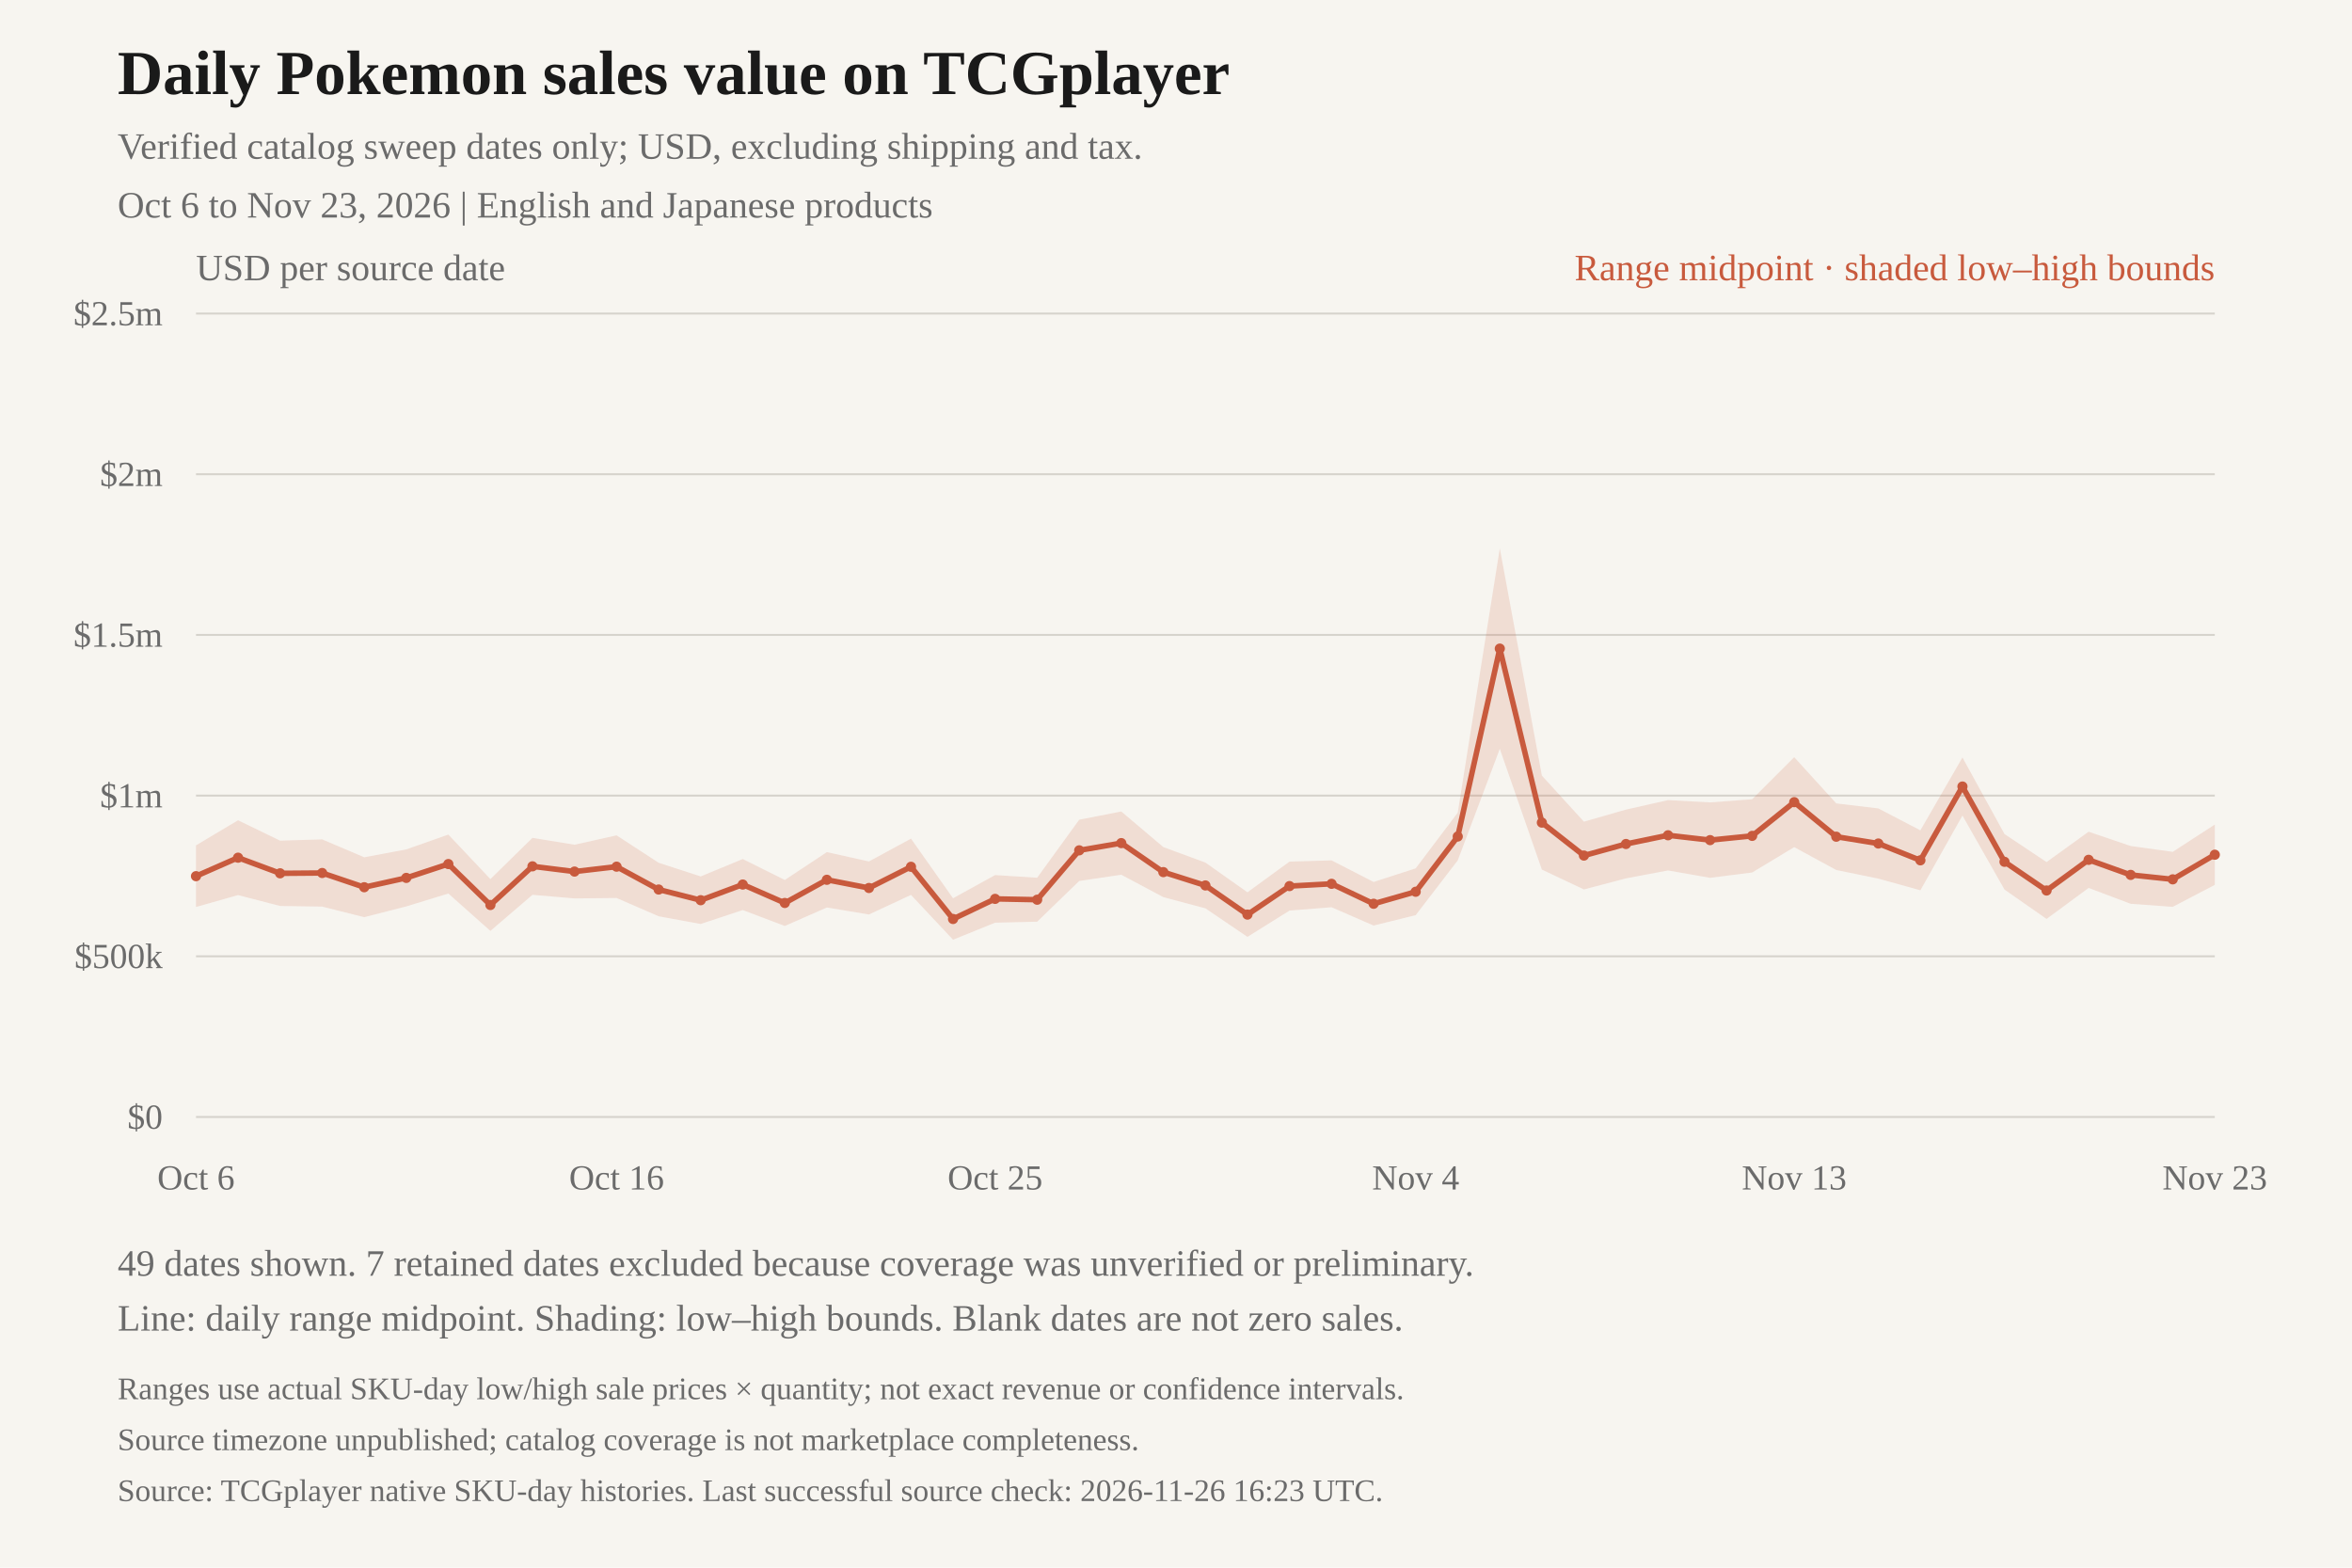
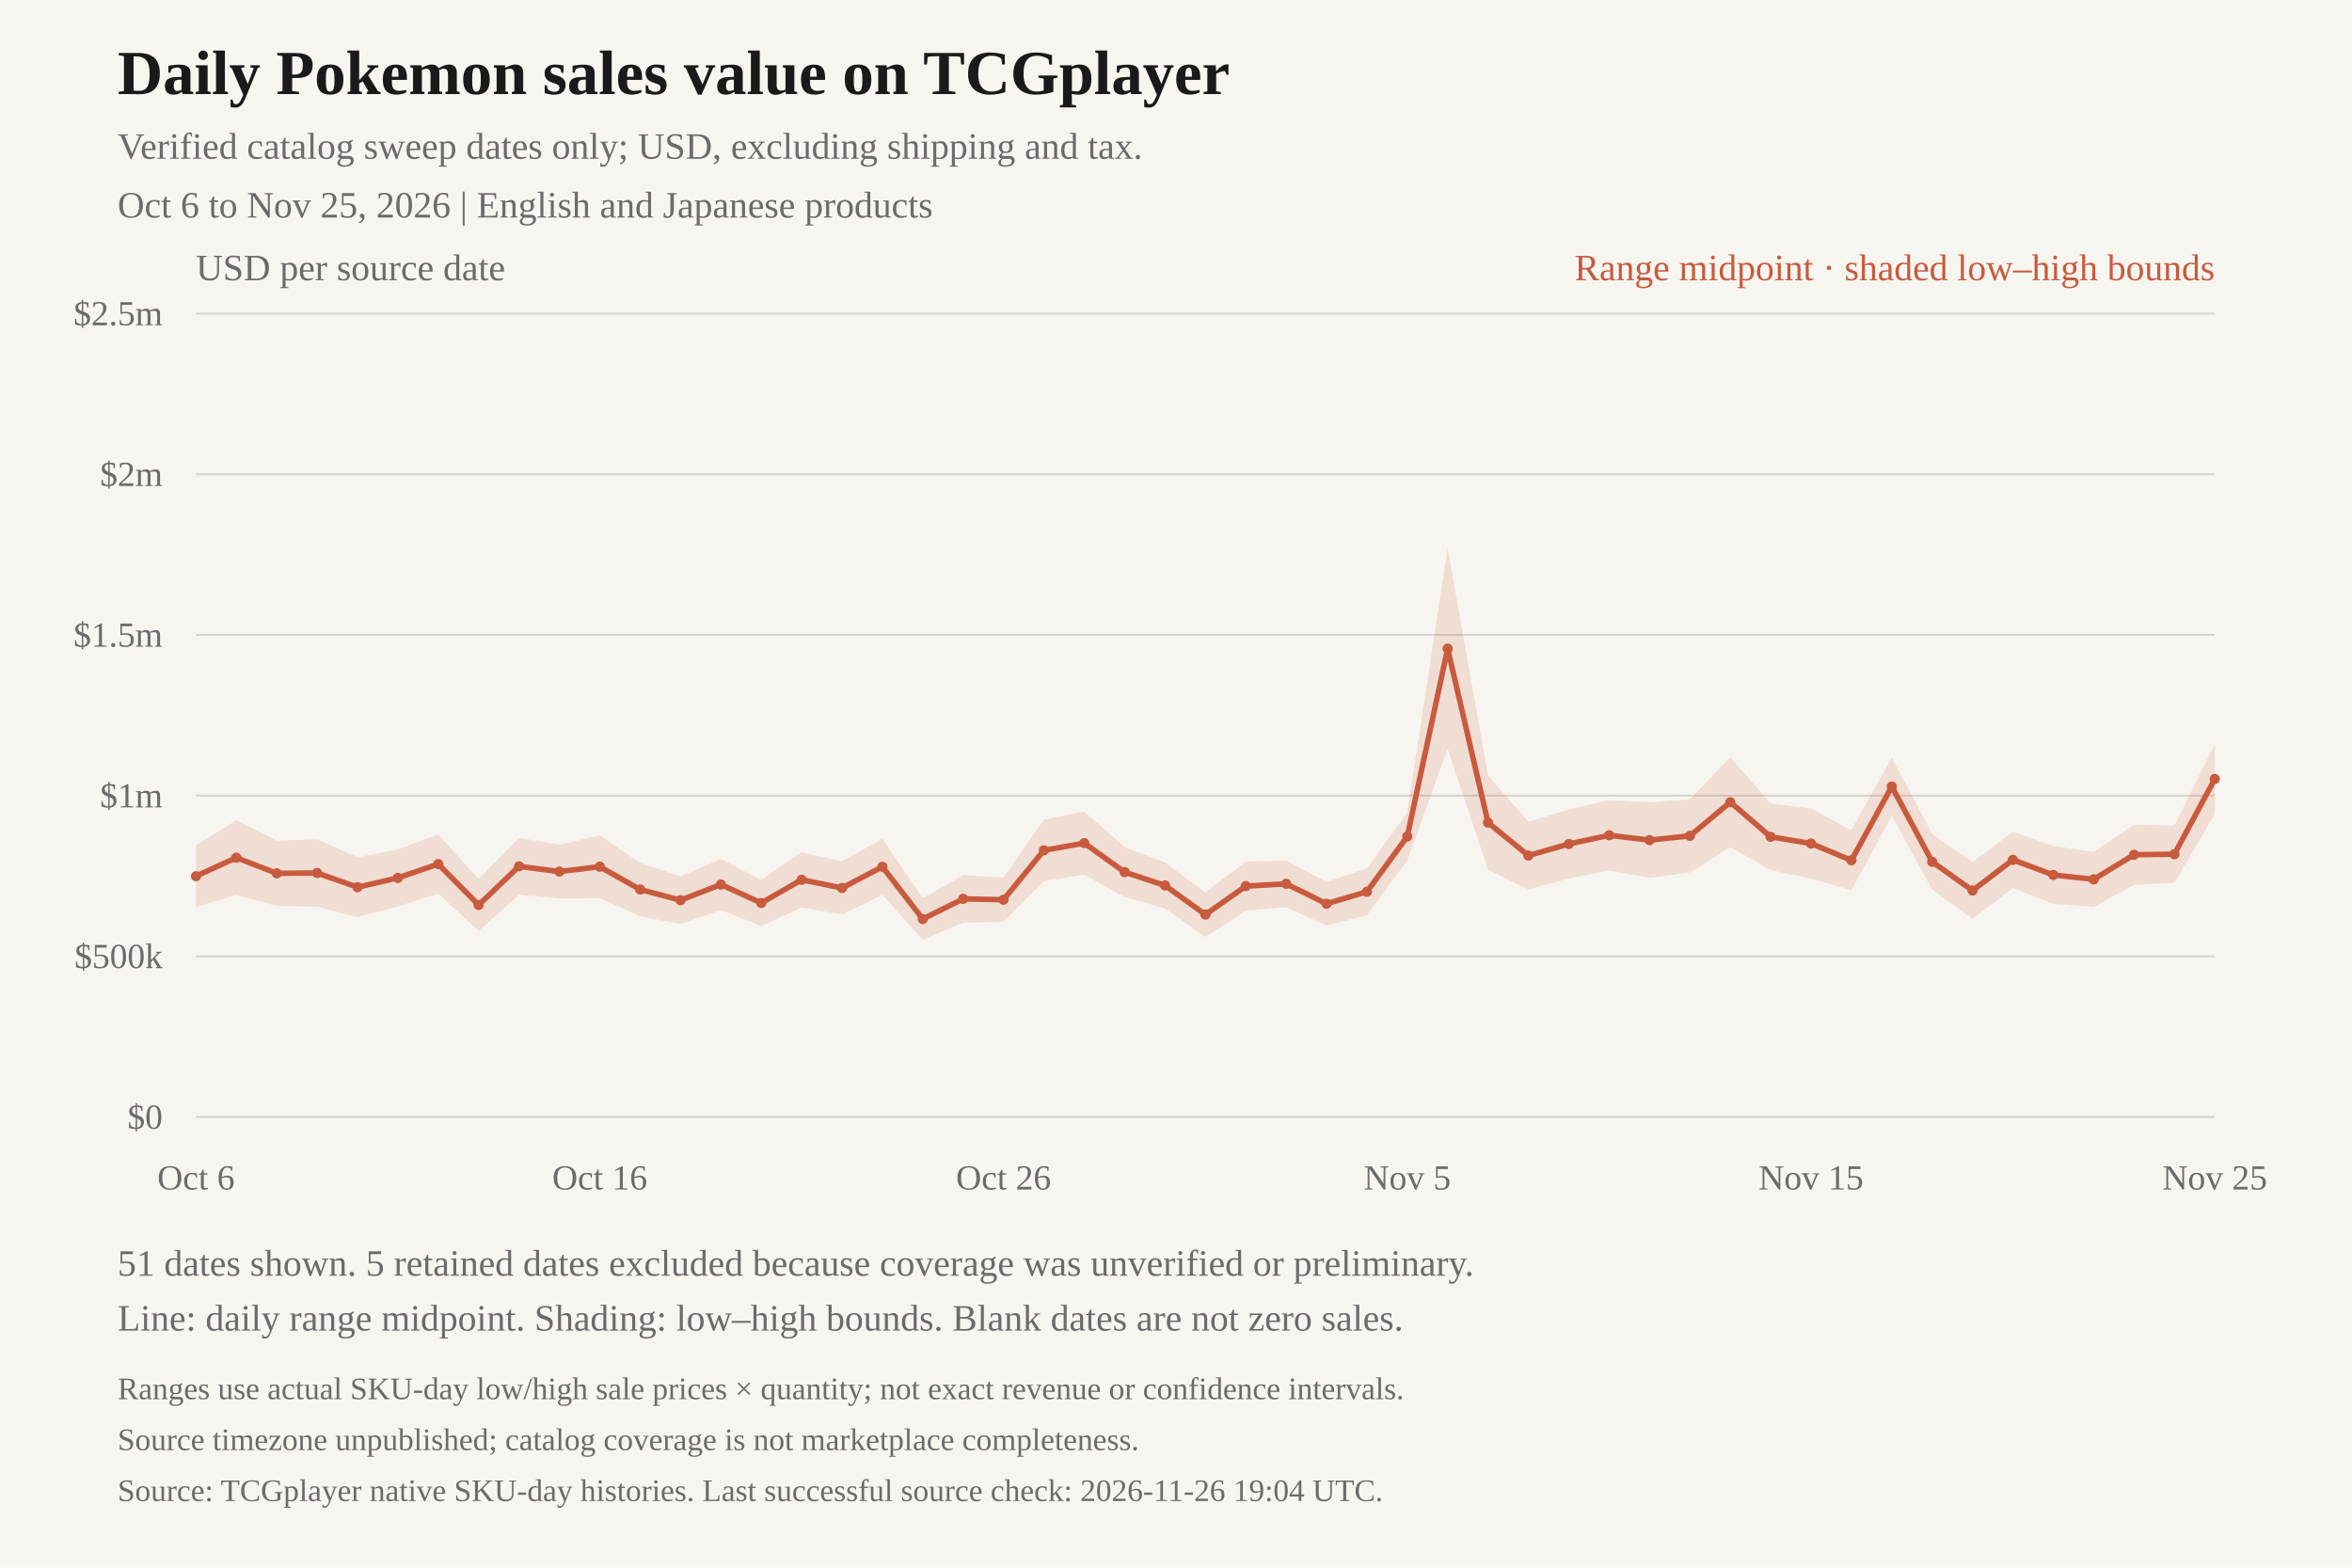
<svg xmlns="http://www.w3.org/2000/svg" width="1200" height="800" viewBox="0 0 1200 800" role="img" aria-labelledby="title description">
  <style>text{font-family:Georgia,"Liberation Serif","Times New Roman",serif;fill:#1A1A1A;font-size:19px}.title{font-size:32px;font-weight:600}.muted,.axis{fill:#6B6B6B}.axis{font-size:18px}.note{font-size:16px;fill:#6B6B6B}.grid{stroke:#D6D3CC;stroke-width:1}</style>
  <rect data-role="background" width="1200" height="800" fill="#F7F5F0" />
  <text x="60" y="48" class="title">Daily Pokemon sales value on TCGplayer</text>
  <text x="60" y="81" class="muted">Verified catalog sweep dates only; USD, excluding shipping and tax.</text>
-   <text x="60" y="111" class="muted">Oct 6 to Nov 23, 2026 | English and Japanese products</text>
+   <text x="60" y="111" class="muted">Oct 6 to Nov 25, 2026 | English and Japanese products</text>
  <text x="100" y="143" class="muted">USD per source date</text>
  <text x="1130" y="143" text-anchor="end" style="fill:#C85A3D">Range midpoint · shaded low–high bounds</text>
  <path d="M100,570H1130" class="grid" />
  <text x="83" y="576" class="axis" text-anchor="end">$0</text>
  <path d="M100,488H1130" class="grid" />
  <text x="83" y="494" class="axis" text-anchor="end">$500k</text>
  <path d="M100,406H1130" class="grid" />
  <text x="83" y="412" class="axis" text-anchor="end">$1m</text>
  <path d="M100,324H1130" class="grid" />
  <text x="83" y="330" class="axis" text-anchor="end">$1.5m</text>
  <path d="M100,242H1130" class="grid" />
  <text x="83" y="248" class="axis" text-anchor="end">$2m</text>
  <path d="M100,160H1130" class="grid" />
  <text x="83" y="166" class="axis" text-anchor="end">$2.5m</text>
-   <polygon data-series="daily-band" points="100,431.395 121.458,418.596 142.917,428.993 164.375,428.347 185.833,437.483 207.292,433.454 228.75,425.889 250.208,448.6 271.667,427.569 293.125,431.071 314.583,426.287 336.042,440.279 357.5,447.253 378.958,438.369 400.417,449.058 421.875,434.841 443.333,439.616 464.792,427.977 486.25,458.392 507.708,446.556 529.167,447.917 550.625,418.306 572.083,414.107 593.542,432.28 615,440.173 636.458,455.344 657.917,439.685 679.375,439.064 700.833,450.077 722.292,443.129 743.75,414.7 765.208,279.842 786.667,395.798 808.125,419.311 829.583,413.151 851.042,408.299 872.5,409.47 893.958,407.866 915.417,386.405 936.875,409.983 958.333,412.545 979.792,423.73 1001.25,386.552 1022.708,425.624 1044.167,439.919 1065.625,424.429 1087.083,431.722 1108.542,434.704 1130,420.782 1130,451.559 1108.542,462.766 1087.083,461.213 1065.625,453.113 1044.167,468.939 1022.708,453.944 1001.25,416.194 979.792,454.321 958.333,448.354 936.875,443.966 915.417,432.297 893.958,445.235 872.5,447.96 851.042,444.197 829.583,448.236 808.125,453.886 786.667,443.749 765.208,382.136 743.75,439.046 722.292,466.997 700.833,472.315 679.375,462.969 657.917,464.675 636.458,478.09 615,463.525 593.542,457.807 572.083,446.38 550.625,449.56 529.167,470.34 507.708,470.849 486.25,479.541 464.792,456.674 443.333,466.671 421.875,463.09 400.417,472.524 378.958,464.4 357.5,471.512 336.042,467.575 314.583,458.248 293.125,458.461 271.667,456.626 250.208,475.046 228.75,455.971 207.292,462.546 185.833,468.031 164.375,462.639 142.917,462.325 121.458,456.767 100,462.839" fill="#C85A3D" fill-opacity="0.16" />
-   <polyline data-series="daily-midpoint" points="100,447.117 121.458,437.682 142.917,445.659 164.375,445.493 185.833,452.757 207.292,448 228.75,440.93 250.208,461.823 271.667,442.097 293.125,444.766 314.583,442.267 336.042,453.927 357.5,459.382 378.958,451.384 400.417,460.791 421.875,448.965 443.333,453.144 464.792,442.326 486.25,468.967 507.708,458.703 529.167,459.128 550.625,433.933 572.083,430.244 593.542,445.043 615,451.849 636.458,466.717 657.917,452.18 679.375,451.017 700.833,461.196 722.292,455.063 743.75,426.873 765.208,330.989 786.667,419.774 808.125,436.599 829.583,430.694 851.042,426.248 872.5,428.715 893.958,426.551 915.417,409.351 936.875,426.975 958.333,430.45 979.792,439.025 1001.25,401.373 1022.708,439.784 1044.167,454.429 1065.625,438.771 1087.083,446.467 1108.542,448.735 1130,436.17" fill="none" stroke="#C85A3D" stroke-width="2.8" stroke-linejoin="round" stroke-linecap="round" />
+   <polygon data-series="daily-band" points="100,431.395 120.6,418.596 141.2,428.993 161.8,428.347 182.4,437.483 203,433.454 223.6,425.889 244.2,448.6 264.8,427.569 285.4,431.071 306,426.287 326.6,440.279 347.2,447.253 367.8,438.369 388.4,449.058 409,434.841 429.6,439.616 450.2,427.977 470.8,458.392 491.4,446.556 512,447.917 532.6,418.306 553.2,414.107 573.8,432.286 594.4,440.174 615,455.356 635.6,439.704 656.2,439.064 676.8,450.078 697.4,443.129 718,414.7 738.6,279.852 759.2,395.798 779.8,419.311 800.4,413.151 821,408.299 841.6,409.47 862.2,407.866 882.8,386.406 903.4,410.031 924,412.548 944.6,423.731 965.2,386.552 985.8,425.624 1006.4,439.923 1027,424.435 1047.6,431.737 1068.2,434.705 1088.8,420.784 1109.4,421.34 1130,379.584 1130,415.395 1109.4,450.472 1088.8,451.561 1068.2,462.766 1047.6,461.229 1027,453.117 1006.4,468.941 985.8,453.944 965.2,416.194 944.6,454.321 924,448.358 903.4,444.012 882.8,432.297 862.2,445.235 841.6,447.96 821,444.197 800.4,448.236 779.8,453.886 759.2,443.749 738.6,382.144 718,439.046 697.4,466.997 676.8,472.316 656.2,462.969 635.6,464.69 615,478.099 594.4,463.525 573.8,457.813 553.2,446.38 532.6,449.56 512,470.34 491.4,470.849 470.8,479.541 450.2,456.674 429.6,466.671 409,463.09 388.4,472.524 367.8,464.4 347.2,471.512 326.6,467.575 306,458.248 285.4,458.461 264.8,456.626 244.2,475.046 223.6,455.971 203,462.546 182.4,468.031 161.8,462.639 141.2,462.325 120.6,456.767 100,462.839" fill="#C85A3D" fill-opacity="0.16" />
+   <polyline data-series="daily-midpoint" points="100,447.117 120.6,437.682 141.2,445.659 161.8,445.493 182.4,452.757 203,448 223.6,440.93 244.2,461.823 264.8,442.097 285.4,444.766 306,442.267 326.6,453.927 347.2,459.382 367.8,451.384 388.4,460.791 409,448.965 429.6,453.144 450.2,442.326 470.8,468.967 491.4,458.703 512,459.128 532.6,433.933 553.2,430.244 573.8,445.049 594.4,451.849 615,466.728 635.6,452.197 656.2,451.017 676.8,461.197 697.4,455.063 718,426.873 738.6,330.998 759.2,419.774 779.8,436.599 800.4,430.694 821,426.248 841.6,428.715 862.2,426.551 882.8,409.351 903.4,427.022 924,430.453 944.6,439.026 965.2,401.373 985.8,439.784 1006.4,454.432 1027,438.776 1047.6,446.483 1068.2,448.736 1088.8,436.173 1109.4,435.906 1130,397.49" fill="none" stroke="#C85A3D" stroke-width="2.8" stroke-linejoin="round" stroke-linecap="round" />
  <circle data-series="daily-observation" cx="100" cy="447.117" r="2.6" fill="#C85A3D" />
-   <circle data-series="daily-observation" cx="121.458" cy="437.682" r="2.6" fill="#C85A3D" />
-   <circle data-series="daily-observation" cx="142.917" cy="445.659" r="2.6" fill="#C85A3D" />
-   <circle data-series="daily-observation" cx="164.375" cy="445.493" r="2.6" fill="#C85A3D" />
-   <circle data-series="daily-observation" cx="185.833" cy="452.757" r="2.6" fill="#C85A3D" />
-   <circle data-series="daily-observation" cx="207.292" cy="448" r="2.6" fill="#C85A3D" />
-   <circle data-series="daily-observation" cx="228.75" cy="440.93" r="2.6" fill="#C85A3D" />
-   <circle data-series="daily-observation" cx="250.208" cy="461.823" r="2.6" fill="#C85A3D" />
-   <circle data-series="daily-observation" cx="271.667" cy="442.097" r="2.6" fill="#C85A3D" />
-   <circle data-series="daily-observation" cx="293.125" cy="444.766" r="2.6" fill="#C85A3D" />
-   <circle data-series="daily-observation" cx="314.583" cy="442.267" r="2.6" fill="#C85A3D" />
-   <circle data-series="daily-observation" cx="336.042" cy="453.927" r="2.6" fill="#C85A3D" />
-   <circle data-series="daily-observation" cx="357.5" cy="459.382" r="2.6" fill="#C85A3D" />
-   <circle data-series="daily-observation" cx="378.958" cy="451.384" r="2.6" fill="#C85A3D" />
-   <circle data-series="daily-observation" cx="400.417" cy="460.791" r="2.6" fill="#C85A3D" />
-   <circle data-series="daily-observation" cx="421.875" cy="448.965" r="2.6" fill="#C85A3D" />
-   <circle data-series="daily-observation" cx="443.333" cy="453.144" r="2.6" fill="#C85A3D" />
-   <circle data-series="daily-observation" cx="464.792" cy="442.326" r="2.6" fill="#C85A3D" />
-   <circle data-series="daily-observation" cx="486.25" cy="468.967" r="2.6" fill="#C85A3D" />
-   <circle data-series="daily-observation" cx="507.708" cy="458.703" r="2.6" fill="#C85A3D" />
-   <circle data-series="daily-observation" cx="529.167" cy="459.128" r="2.6" fill="#C85A3D" />
-   <circle data-series="daily-observation" cx="550.625" cy="433.933" r="2.6" fill="#C85A3D" />
-   <circle data-series="daily-observation" cx="572.083" cy="430.244" r="2.6" fill="#C85A3D" />
-   <circle data-series="daily-observation" cx="593.542" cy="445.043" r="2.6" fill="#C85A3D" />
-   <circle data-series="daily-observation" cx="615" cy="451.849" r="2.6" fill="#C85A3D" />
-   <circle data-series="daily-observation" cx="636.458" cy="466.717" r="2.6" fill="#C85A3D" />
-   <circle data-series="daily-observation" cx="657.917" cy="452.18" r="2.6" fill="#C85A3D" />
-   <circle data-series="daily-observation" cx="679.375" cy="451.017" r="2.6" fill="#C85A3D" />
-   <circle data-series="daily-observation" cx="700.833" cy="461.196" r="2.6" fill="#C85A3D" />
-   <circle data-series="daily-observation" cx="722.292" cy="455.063" r="2.6" fill="#C85A3D" />
-   <circle data-series="daily-observation" cx="743.75" cy="426.873" r="2.6" fill="#C85A3D" />
-   <circle data-series="daily-observation" cx="765.208" cy="330.989" r="2.6" fill="#C85A3D" />
-   <circle data-series="daily-observation" cx="786.667" cy="419.774" r="2.6" fill="#C85A3D" />
-   <circle data-series="daily-observation" cx="808.125" cy="436.599" r="2.6" fill="#C85A3D" />
-   <circle data-series="daily-observation" cx="829.583" cy="430.694" r="2.6" fill="#C85A3D" />
-   <circle data-series="daily-observation" cx="851.042" cy="426.248" r="2.6" fill="#C85A3D" />
-   <circle data-series="daily-observation" cx="872.5" cy="428.715" r="2.6" fill="#C85A3D" />
-   <circle data-series="daily-observation" cx="893.958" cy="426.551" r="2.6" fill="#C85A3D" />
-   <circle data-series="daily-observation" cx="915.417" cy="409.351" r="2.6" fill="#C85A3D" />
-   <circle data-series="daily-observation" cx="936.875" cy="426.975" r="2.6" fill="#C85A3D" />
-   <circle data-series="daily-observation" cx="958.333" cy="430.45" r="2.6" fill="#C85A3D" />
-   <circle data-series="daily-observation" cx="979.792" cy="439.025" r="2.6" fill="#C85A3D" />
-   <circle data-series="daily-observation" cx="1001.25" cy="401.373" r="2.6" fill="#C85A3D" />
-   <circle data-series="daily-observation" cx="1022.708" cy="439.784" r="2.6" fill="#C85A3D" />
-   <circle data-series="daily-observation" cx="1044.167" cy="454.429" r="2.6" fill="#C85A3D" />
-   <circle data-series="daily-observation" cx="1065.625" cy="438.771" r="2.6" fill="#C85A3D" />
-   <circle data-series="daily-observation" cx="1087.083" cy="446.467" r="2.6" fill="#C85A3D" />
-   <circle data-series="daily-observation" cx="1108.542" cy="448.735" r="2.6" fill="#C85A3D" />
-   <circle data-series="daily-observation" cx="1130" cy="436.17" r="2.6" fill="#C85A3D" />
+   <circle data-series="daily-observation" cx="120.6" cy="437.682" r="2.6" fill="#C85A3D" />
+   <circle data-series="daily-observation" cx="141.2" cy="445.659" r="2.6" fill="#C85A3D" />
+   <circle data-series="daily-observation" cx="161.8" cy="445.493" r="2.6" fill="#C85A3D" />
+   <circle data-series="daily-observation" cx="182.4" cy="452.757" r="2.6" fill="#C85A3D" />
+   <circle data-series="daily-observation" cx="203" cy="448" r="2.6" fill="#C85A3D" />
+   <circle data-series="daily-observation" cx="223.6" cy="440.93" r="2.6" fill="#C85A3D" />
+   <circle data-series="daily-observation" cx="244.2" cy="461.823" r="2.6" fill="#C85A3D" />
+   <circle data-series="daily-observation" cx="264.8" cy="442.097" r="2.6" fill="#C85A3D" />
+   <circle data-series="daily-observation" cx="285.4" cy="444.766" r="2.6" fill="#C85A3D" />
+   <circle data-series="daily-observation" cx="306" cy="442.267" r="2.6" fill="#C85A3D" />
+   <circle data-series="daily-observation" cx="326.6" cy="453.927" r="2.6" fill="#C85A3D" />
+   <circle data-series="daily-observation" cx="347.2" cy="459.382" r="2.6" fill="#C85A3D" />
+   <circle data-series="daily-observation" cx="367.8" cy="451.384" r="2.6" fill="#C85A3D" />
+   <circle data-series="daily-observation" cx="388.4" cy="460.791" r="2.6" fill="#C85A3D" />
+   <circle data-series="daily-observation" cx="409" cy="448.965" r="2.6" fill="#C85A3D" />
+   <circle data-series="daily-observation" cx="429.6" cy="453.144" r="2.6" fill="#C85A3D" />
+   <circle data-series="daily-observation" cx="450.2" cy="442.326" r="2.6" fill="#C85A3D" />
+   <circle data-series="daily-observation" cx="470.8" cy="468.967" r="2.6" fill="#C85A3D" />
+   <circle data-series="daily-observation" cx="491.4" cy="458.703" r="2.6" fill="#C85A3D" />
+   <circle data-series="daily-observation" cx="512" cy="459.128" r="2.6" fill="#C85A3D" />
+   <circle data-series="daily-observation" cx="532.6" cy="433.933" r="2.6" fill="#C85A3D" />
+   <circle data-series="daily-observation" cx="553.2" cy="430.244" r="2.6" fill="#C85A3D" />
+   <circle data-series="daily-observation" cx="573.8" cy="445.049" r="2.6" fill="#C85A3D" />
+   <circle data-series="daily-observation" cx="594.4" cy="451.849" r="2.6" fill="#C85A3D" />
+   <circle data-series="daily-observation" cx="615" cy="466.728" r="2.6" fill="#C85A3D" />
+   <circle data-series="daily-observation" cx="635.6" cy="452.197" r="2.6" fill="#C85A3D" />
+   <circle data-series="daily-observation" cx="656.2" cy="451.017" r="2.6" fill="#C85A3D" />
+   <circle data-series="daily-observation" cx="676.8" cy="461.197" r="2.6" fill="#C85A3D" />
+   <circle data-series="daily-observation" cx="697.4" cy="455.063" r="2.6" fill="#C85A3D" />
+   <circle data-series="daily-observation" cx="718" cy="426.873" r="2.6" fill="#C85A3D" />
+   <circle data-series="daily-observation" cx="738.6" cy="330.998" r="2.6" fill="#C85A3D" />
+   <circle data-series="daily-observation" cx="759.2" cy="419.774" r="2.6" fill="#C85A3D" />
+   <circle data-series="daily-observation" cx="779.8" cy="436.599" r="2.6" fill="#C85A3D" />
+   <circle data-series="daily-observation" cx="800.4" cy="430.694" r="2.6" fill="#C85A3D" />
+   <circle data-series="daily-observation" cx="821" cy="426.248" r="2.6" fill="#C85A3D" />
+   <circle data-series="daily-observation" cx="841.6" cy="428.715" r="2.6" fill="#C85A3D" />
+   <circle data-series="daily-observation" cx="862.2" cy="426.551" r="2.6" fill="#C85A3D" />
+   <circle data-series="daily-observation" cx="882.8" cy="409.351" r="2.6" fill="#C85A3D" />
+   <circle data-series="daily-observation" cx="903.4" cy="427.022" r="2.6" fill="#C85A3D" />
+   <circle data-series="daily-observation" cx="924" cy="430.453" r="2.6" fill="#C85A3D" />
+   <circle data-series="daily-observation" cx="944.6" cy="439.026" r="2.6" fill="#C85A3D" />
+   <circle data-series="daily-observation" cx="965.2" cy="401.373" r="2.6" fill="#C85A3D" />
+   <circle data-series="daily-observation" cx="985.8" cy="439.784" r="2.6" fill="#C85A3D" />
+   <circle data-series="daily-observation" cx="1006.4" cy="454.432" r="2.6" fill="#C85A3D" />
+   <circle data-series="daily-observation" cx="1027" cy="438.776" r="2.6" fill="#C85A3D" />
+   <circle data-series="daily-observation" cx="1047.6" cy="446.483" r="2.6" fill="#C85A3D" />
+   <circle data-series="daily-observation" cx="1068.2" cy="448.736" r="2.6" fill="#C85A3D" />
+   <circle data-series="daily-observation" cx="1088.8" cy="436.173" r="2.6" fill="#C85A3D" />
+   <circle data-series="daily-observation" cx="1109.4" cy="435.906" r="2.6" fill="#C85A3D" />
+   <circle data-series="daily-observation" cx="1130" cy="397.49" r="2.6" fill="#C85A3D" />
  <text x="100" y="607" class="axis" text-anchor="middle">Oct 6</text>
-   <text x="314.583" y="607" class="axis" text-anchor="middle">Oct 16</text>
-   <text x="507.708" y="607" class="axis" text-anchor="middle">Oct 25</text>
-   <text x="722.292" y="607" class="axis" text-anchor="middle">Nov 4</text>
-   <text x="915.417" y="607" class="axis" text-anchor="middle">Nov 13</text>
-   <text x="1130" y="607" class="axis" text-anchor="middle">Nov 23</text>
-   <text x="60" y="651" class="muted">49 dates shown. 7 retained dates excluded because coverage was unverified or preliminary.</text>
+   <text x="306" y="607" class="axis" text-anchor="middle">Oct 16</text>
+   <text x="512" y="607" class="axis" text-anchor="middle">Oct 26</text>
+   <text x="718" y="607" class="axis" text-anchor="middle">Nov 5</text>
+   <text x="924" y="607" class="axis" text-anchor="middle">Nov 15</text>
+   <text x="1130" y="607" class="axis" text-anchor="middle">Nov 25</text>
+   <text x="60" y="651" class="muted">51 dates shown. 5 retained dates excluded because coverage was unverified or preliminary.</text>
  <text x="60" y="679" class="muted">Line: daily range midpoint. Shading: low–high bounds. Blank dates are not zero sales.</text>
  <text x="60" y="714" class="note">Ranges use actual SKU-day low/high sale prices × quantity; not exact revenue or confidence intervals.</text>
  <text x="60" y="740" class="note">Source timezone unpublished; catalog coverage is not marketplace completeness.</text>
-   <text x="60" y="766" class="note">Source: TCGplayer native SKU-day histories. Last successful source check: 2026-11-26 16:23 UTC.</text>
+   <text x="60" y="766" class="note">Source: TCGplayer native SKU-day histories. Last successful source check: 2026-11-26 19:04 UTC.</text>
</svg>
